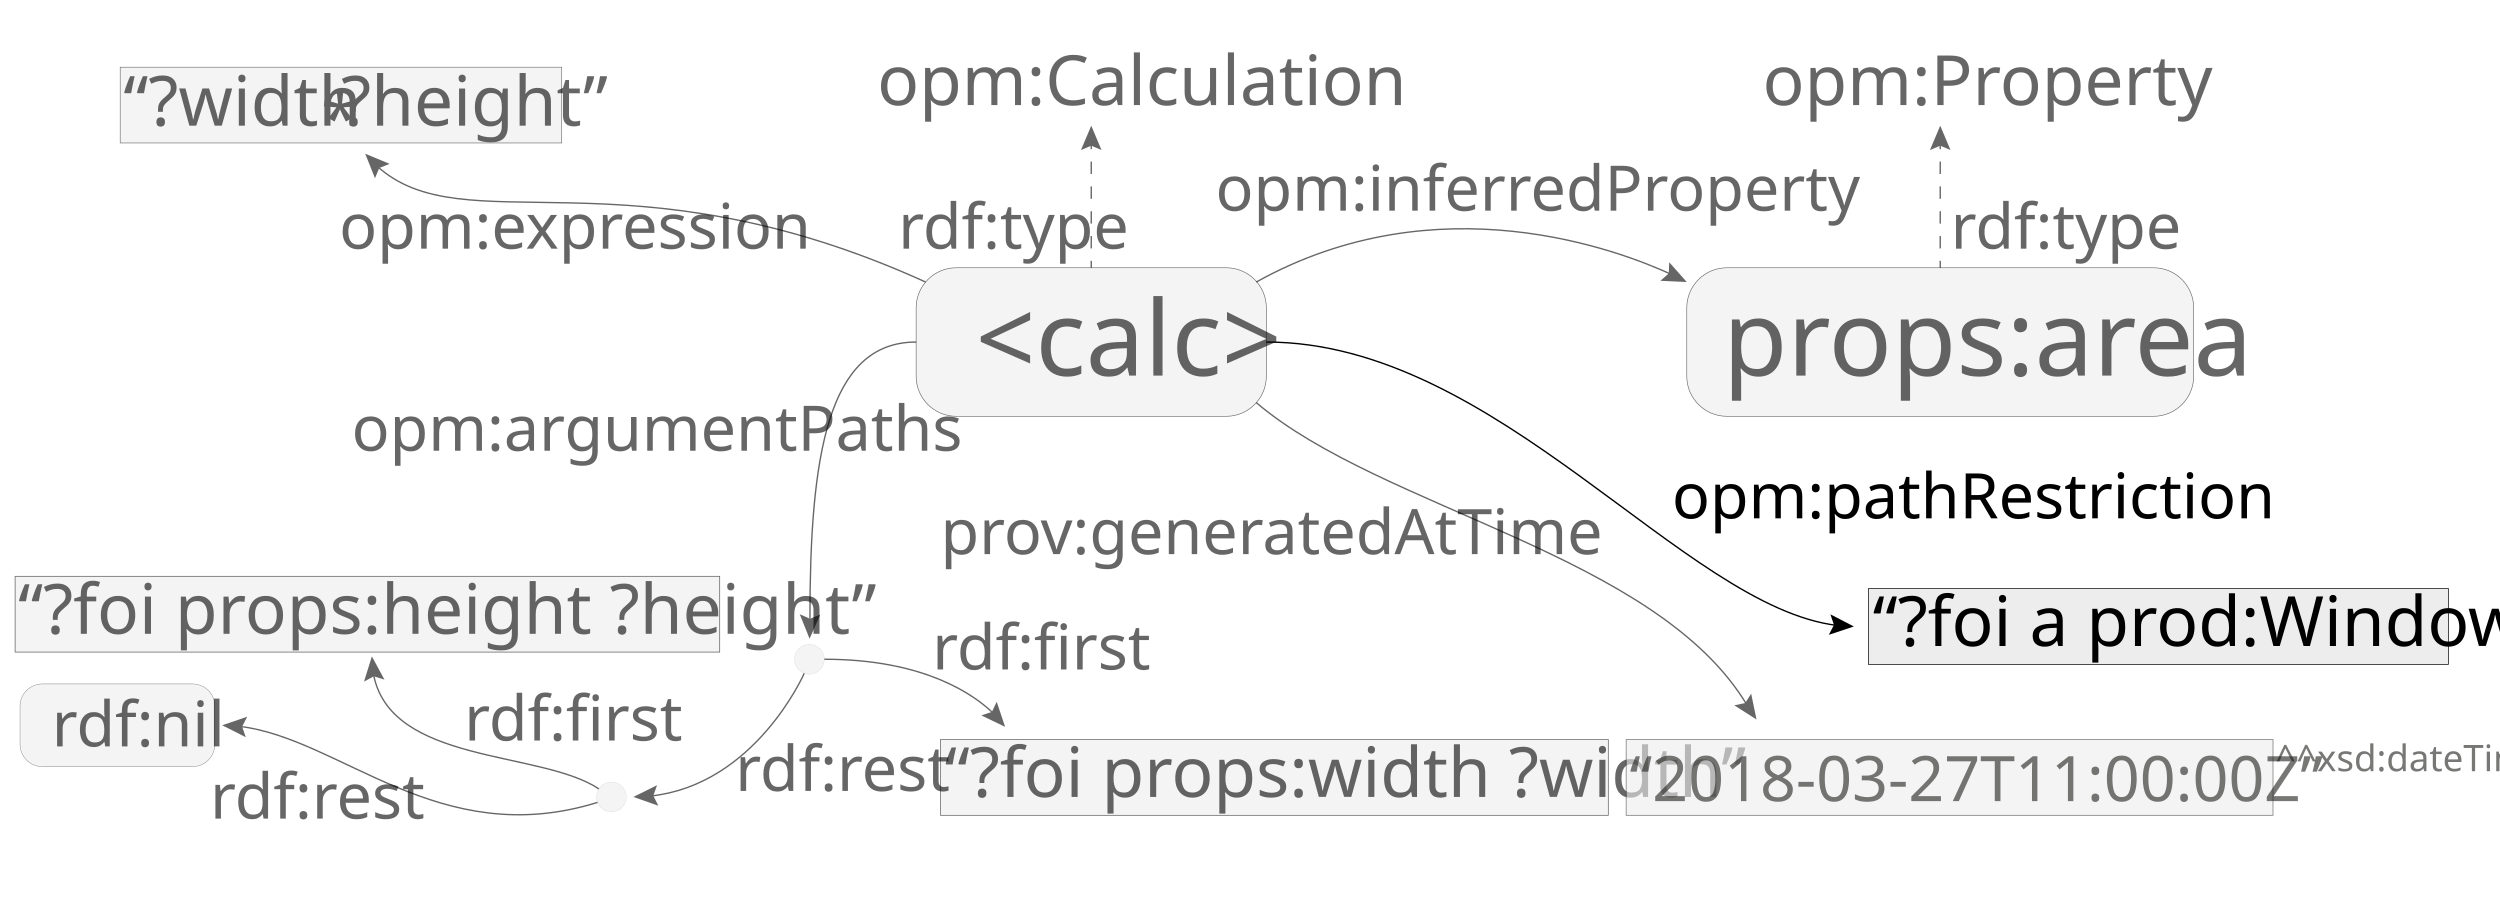
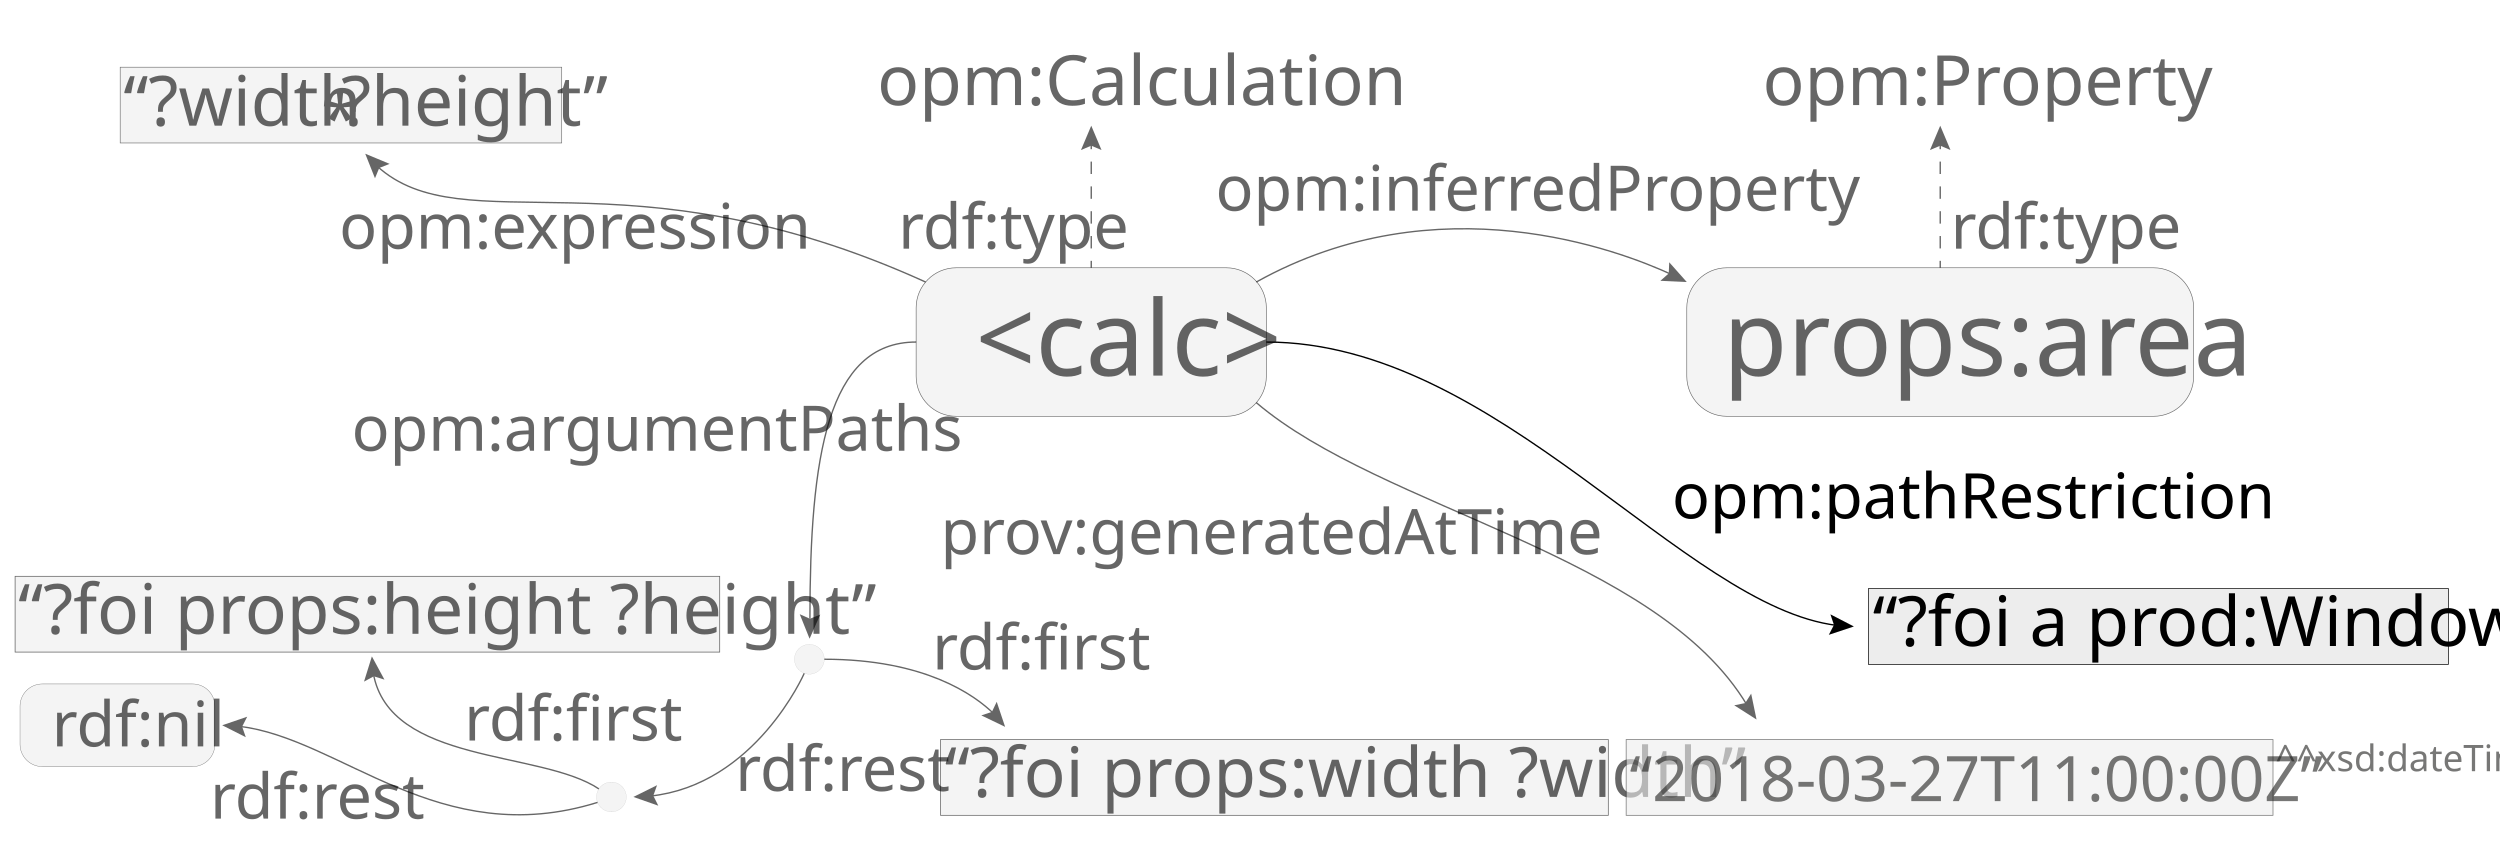
- <svg xmlns="http://www.w3.org/2000/svg" version="1.1" id="Layer_1" x="0px" y="0px" width="721px" height="262px" viewBox="0 0 721 262" enable-background="new 0 0 721 262" xml:space="preserve">
+ <svg xmlns="http://www.w3.org/2000/svg" version="1.1" id="Layer_1" x="0px" y="0px" width="721px" height="250px" viewBox="0 0 721 250" enable-background="new 0 0 721 250" xml:space="preserve">
  <rect x="34.666" y="19.381" opacity="0.6" fill="#EDEDED" stroke="#000000" stroke-width="0.174" stroke-miterlimit="10" width="127.334" height="21.85" />
  <rect x="271.248" y="213.288" opacity="0.6" fill="#EDEDED" stroke="#000000" stroke-width="0.214" stroke-miterlimit="10" width="192.589" height="21.851" />
  <path opacity="0.6" fill="#EDEDED" stroke="#000000" stroke-width="0.181" stroke-miterlimit="10" d="M365.217,108.5  c0,6.379-5.188,11.563-11.575,11.563h-77.854c-6.391,0-11.572-5.184-11.572-11.563V88.789c0-6.391,5.182-11.563,11.572-11.563  h77.854c6.387,0,11.575,5.172,11.575,11.563V108.5z" />
  <path opacity="0.6" fill="#EDEDED" stroke="#000000" stroke-width="0.101" stroke-miterlimit="10" d="M61.977,214.652  c0,3.551-2.887,6.435-6.441,6.435H12.214c-3.556,0-6.439-2.884-6.439-6.435v-10.967c0-3.558,2.883-6.436,6.439-6.436h43.321  c3.554,0,6.441,2.878,6.441,6.436L61.977,214.652L61.977,214.652z" />
  <g opacity="0.6">
    <text transform="matrix(1 0 0 1 281.3477 108.3291)" font-family="'GeosansLight'" font-size="30.2">&lt;calc&gt;</text>
  </g>
  <path opacity="0.6" fill="#EDEDED" stroke="#000000" stroke-width="0.181" stroke-miterlimit="10" d="M632.658,108.5  c0,6.379-5.188,11.563-11.574,11.563H498.041c-6.391,0-11.574-5.184-11.574-11.563V88.789c0-6.391,5.186-11.563,11.574-11.563  h123.043c6.387,0,11.574,5.172,11.574,11.563V108.5L632.658,108.5z" />
  <g opacity="0.6">
    <text transform="matrix(1 0 0 1 496.9258 108.3291)" font-family="'GeosansLight'" font-size="30.2">props:area</text>
  </g>
  <g opacity="0.6">
    <text transform="matrix(1 0 0 1 97.8149 71.7139)" font-family="'GeosansLight'" font-size="18.12">opm:expression</text>
  </g>
  <g opacity="0.6">
    <text transform="matrix(1 0 0 1 268.8467 193.0752)" font-family="'GeosansLight'" font-size="18.12">rdf:first</text>
  </g>
  <g opacity="0.6">
    <text transform="matrix(1 0 0 1 133.8677 213.5723)" font-family="'GeosansLight'" font-size="18.12">rdf:first</text>
  </g>
  <g opacity="0.6">
    <text transform="matrix(1 0 0 1 60.5791 236.082)" font-family="'GeosansLight'" font-size="18.12">rdf:rest</text>
  </g>
  <g opacity="0.6">
    <text transform="matrix(1 0 0 1 14.9229 215.2666)" font-family="'GeosansLight'" font-size="18.12">rdf:nil</text>
  </g>
  <g opacity="0.6">
    <text transform="matrix(1 0 0 1 212.0425 228.0977)" font-family="'GeosansLight'" font-size="18.12">rdf:rest</text>
  </g>
  <g opacity="0.6">
    <text transform="matrix(1 0 0 1 259.0361 71.7139)" font-family="'GeosansLight'" font-size="18.12">rdf:type</text>
  </g>
  <g opacity="0.6">
    <text transform="matrix(1 0 0 1 562.5723 71.7139)" font-family="'GeosansLight'" font-size="18.12">rdf:type</text>
  </g>
  <g opacity="0.6">
    <text transform="matrix(1 0 0 1 271.2476 159.8135)" font-family="'GeosansLight'" font-size="18.12">prov:generatedAtTime</text>
  </g>
  <g opacity="0.6">
    <text transform="matrix(1 0 0 1 252.9873 30.3057)" font-family="'GeosansLight'" font-size="20">opm:Calculation</text>
  </g>
  <g opacity="0.6">
    <g>
      <path fill="none" stroke="#000000" stroke-width="0.4" stroke-miterlimit="10" d="M266.938,81.334    c-86.369-39.228-133.126-10.423-158.319-33.539" />
      <g>
        <polygon points="112.37,47.261 109.375,48.441 108.146,51.416 105.333,44.332    " />
      </g>
    </g>
  </g>
  <g opacity="0.6">
    <g>
      <path fill="none" stroke="#000000" stroke-width="0.4" stroke-miterlimit="10" d="M362.322,81.334    c52.412-29.183,104.82-9.084,119.867-2.121" />
      <g>
        <polygon points="478.853,80.984 481.265,78.853 481.403,75.637 486.467,81.334    " />
      </g>
    </g>
  </g>
  <g opacity="0.6">
    <text transform="matrix(1 0 0 1 350.5537 60.751)" font-family="'GeosansLight'" font-size="18.12">opm:inferredProperty</text>
  </g>
  <g>
    <text transform="matrix(1 0 0 1 482.1895 149.4883)" font-family="'GeosansLight'" font-size="18.12">opm:pathRestriction</text>
  </g>
  <g opacity="0.6">
    <text transform="matrix(1 0 0 1 101.4058 129.9883)" font-family="'GeosansLight'" font-size="18.12">opm:argumentPaths</text>
  </g>
  <g opacity="0.6">
    <text transform="matrix(1 0 0 1 35.5933 36.25)" font-family="'GeosansLight'" font-size="20">“?width</text>
    <text transform="matrix(1 0 0 1 92.5923 41.25)" font-family="'GeosansLight'" font-size="20">*</text>
    <text transform="matrix(1 0 0 1 98.3721 36.25)" font-family="'GeosansLight'" font-size="20">?height”</text>
  </g>
  <g opacity="0.6">
    <text transform="matrix(1 0 0 1 272.4956 229.8408)" font-family="'GeosansLight'" font-size="20">“?foi props:width ?width”</text>
  </g>
  <rect x="538.852" y="169.748" fill="#EDEDED" stroke="#000000" stroke-width="0.2" stroke-miterlimit="10" width="167.271" height="21.851" />
  <g>
    <text transform="matrix(1 0 0 1 540.0996 186.3008)" font-family="'GeosansLight'" font-size="20">“?foi a prod:Window”</text>
  </g>
  <g opacity="0.6">
    <g>
      <line fill="none" stroke="#000000" stroke-width="0.4" stroke-miterlimit="10" x1="314.716" y1="77.225" x2="314.716" y2="75.225" />
      <line fill="none" stroke="#000000" stroke-width="0.4" stroke-miterlimit="10" stroke-dasharray="3.578,3.578" x1="314.716" y1="71.647" x2="314.716" y2="44.814" />
      <line fill="none" stroke="#000000" stroke-width="0.4" stroke-miterlimit="10" x1="314.716" y1="43.026" x2="314.716" y2="41.026" />
      <g>
        <polygon points="317.678,43.272 314.716,42.014 311.753,43.272 314.716,36.25    " />
      </g>
    </g>
  </g>
  <g opacity="0.6">
    <text transform="matrix(1 0 0 1 508.334 30.3057)" font-family="'GeosansLight'" font-size="20">opm:Property</text>
  </g>
  <g opacity="0.6">
    <g>
      <line fill="none" stroke="#000000" stroke-width="0.4" stroke-miterlimit="10" x1="559.563" y1="77.225" x2="559.563" y2="75.225" />
      <line fill="none" stroke="#000000" stroke-width="0.4" stroke-miterlimit="10" stroke-dasharray="3.578,3.578" x1="559.563" y1="71.647" x2="559.563" y2="44.814" />
      <line fill="none" stroke="#000000" stroke-width="0.4" stroke-miterlimit="10" x1="559.563" y1="43.026" x2="559.563" y2="41.026" />
      <g>
        <polygon points="562.525,43.272 559.563,42.014 556.6,43.272 559.563,36.25    " />
      </g>
    </g>
  </g>
  <g opacity="0.6">
    <g>
      <path fill="none" stroke="#000000" stroke-width="0.4" stroke-miterlimit="10" d="M362.322,116.126    c36.14,30.808,115.626,43.688,141.613,87.375" />
      <g>
        <polygon points="500.158,203.41 503.311,202.766 505.035,200.046 506.584,207.51    " />
      </g>
    </g>
  </g>
  <g opacity="0.6">
    <g>
      <path fill="none" stroke="#000000" stroke-width="0.4" stroke-miterlimit="10" d="M264.216,98.645    c-25.659,0-30.633,33.146-30.633,79.804" />
      <g>
        <polygon points="230.643,177.137 233.583,178.448 236.567,177.241 233.481,184.21    " />
      </g>
    </g>
  </g>
  <g opacity="0.6">
    <g>
      <path fill="none" stroke="#000000" stroke-width="0.4" stroke-miterlimit="10" d="M187.438,229.598    c30.416-3.13,44.511-35.428,44.511-35.428" />
      <g>
        <polygon points="189.856,232.364 188.417,229.484 189.491,226.451 182.664,229.841    " />
      </g>
    </g>
  </g>
  <g opacity="0.6">
    <g>
      <path fill="none" stroke="#000000" stroke-width="0.4" stroke-miterlimit="10" d="M286.772,205.998    c-5.727-5.641-20.104-15.871-49.054-15.871" />
      <g>
        <polygon points="287.452,202.398 286.063,205.303 283.009,206.318 289.877,209.625    " />
      </g>
    </g>
  </g>
  <circle opacity="0.6" fill="#EDEDED" stroke="#000000" stroke-width="0.024" stroke-miterlimit="10" cx="233.414" cy="190.126" r="4.306" />
  <circle opacity="0.6" fill="#EDEDED" stroke="#000000" stroke-width="0.024" stroke-miterlimit="10" cx="176.326" cy="229.841" r="4.305" />
  <g opacity="0.6">
    <g>
      <path fill="none" stroke="#000000" stroke-width="0.4" stroke-miterlimit="10" d="M172.708,227.514    c-16.811-11.236-60.47-6.955-65.066-33.445" />
      <g>
        <polygon points="110.876,196.009 107.806,195.042 104.979,196.581 107.25,189.305    " />
      </g>
    </g>
  </g>
  <g opacity="0.6">
    <g>
      <path fill="none" stroke="#000000" stroke-width="0.4" stroke-miterlimit="10" d="M172.323,231.416    c-45.79,14.245-74.062-18.576-103.477-21.966" />
      <g>
        <polygon points="71.293,206.698 69.833,209.566 70.884,212.609 64.083,209.169    " />
      </g>
    </g>
  </g>
  <rect x="4.36" y="166.212" opacity="0.6" fill="#EDEDED" stroke="#000000" stroke-width="0.22" stroke-miterlimit="10" width="203.2" height="21.851" />
  <g opacity="0.6">
    <text transform="matrix(1 0 0 1 5.2549 182.7793)" font-family="'GeosansLight'" font-size="20">“?foi props:height ?height”</text>
  </g>
  <rect x="468.985" y="213.288" opacity="0.6" fill="#ECECEC" stroke="#1D1D1B" stroke-width="0.211" stroke-miterlimit="10" width="186.547" height="21.851" />
  <text transform="matrix(1 0 0 1 469.9854 231.0488)" opacity="0.6" fill="#1D1D1B" enable-background="new    " font-family="'GeosansLight'" font-size="18.12">“2018-03-27T11:00:00Z”</text>
  <text transform="matrix(1 0 0 1 656.1592 222.4092)" opacity="0.6" fill="#1D1D1B" enable-background="new    " font-family="'GeosansLight'" font-size="10.564">^^xsd:dateTime</text>
  <g>
    <g>
      <path fill="none" stroke="#000000" stroke-width="0.4" stroke-miterlimit="10" d="M365.217,98.645    c66.706,0,120.268,76.423,164.679,81.738" />
      <g>
        <polygon points="527.429,183.083 528.913,180.227 527.889,177.176 534.66,180.674    " />
      </g>
    </g>
  </g>
</svg>
